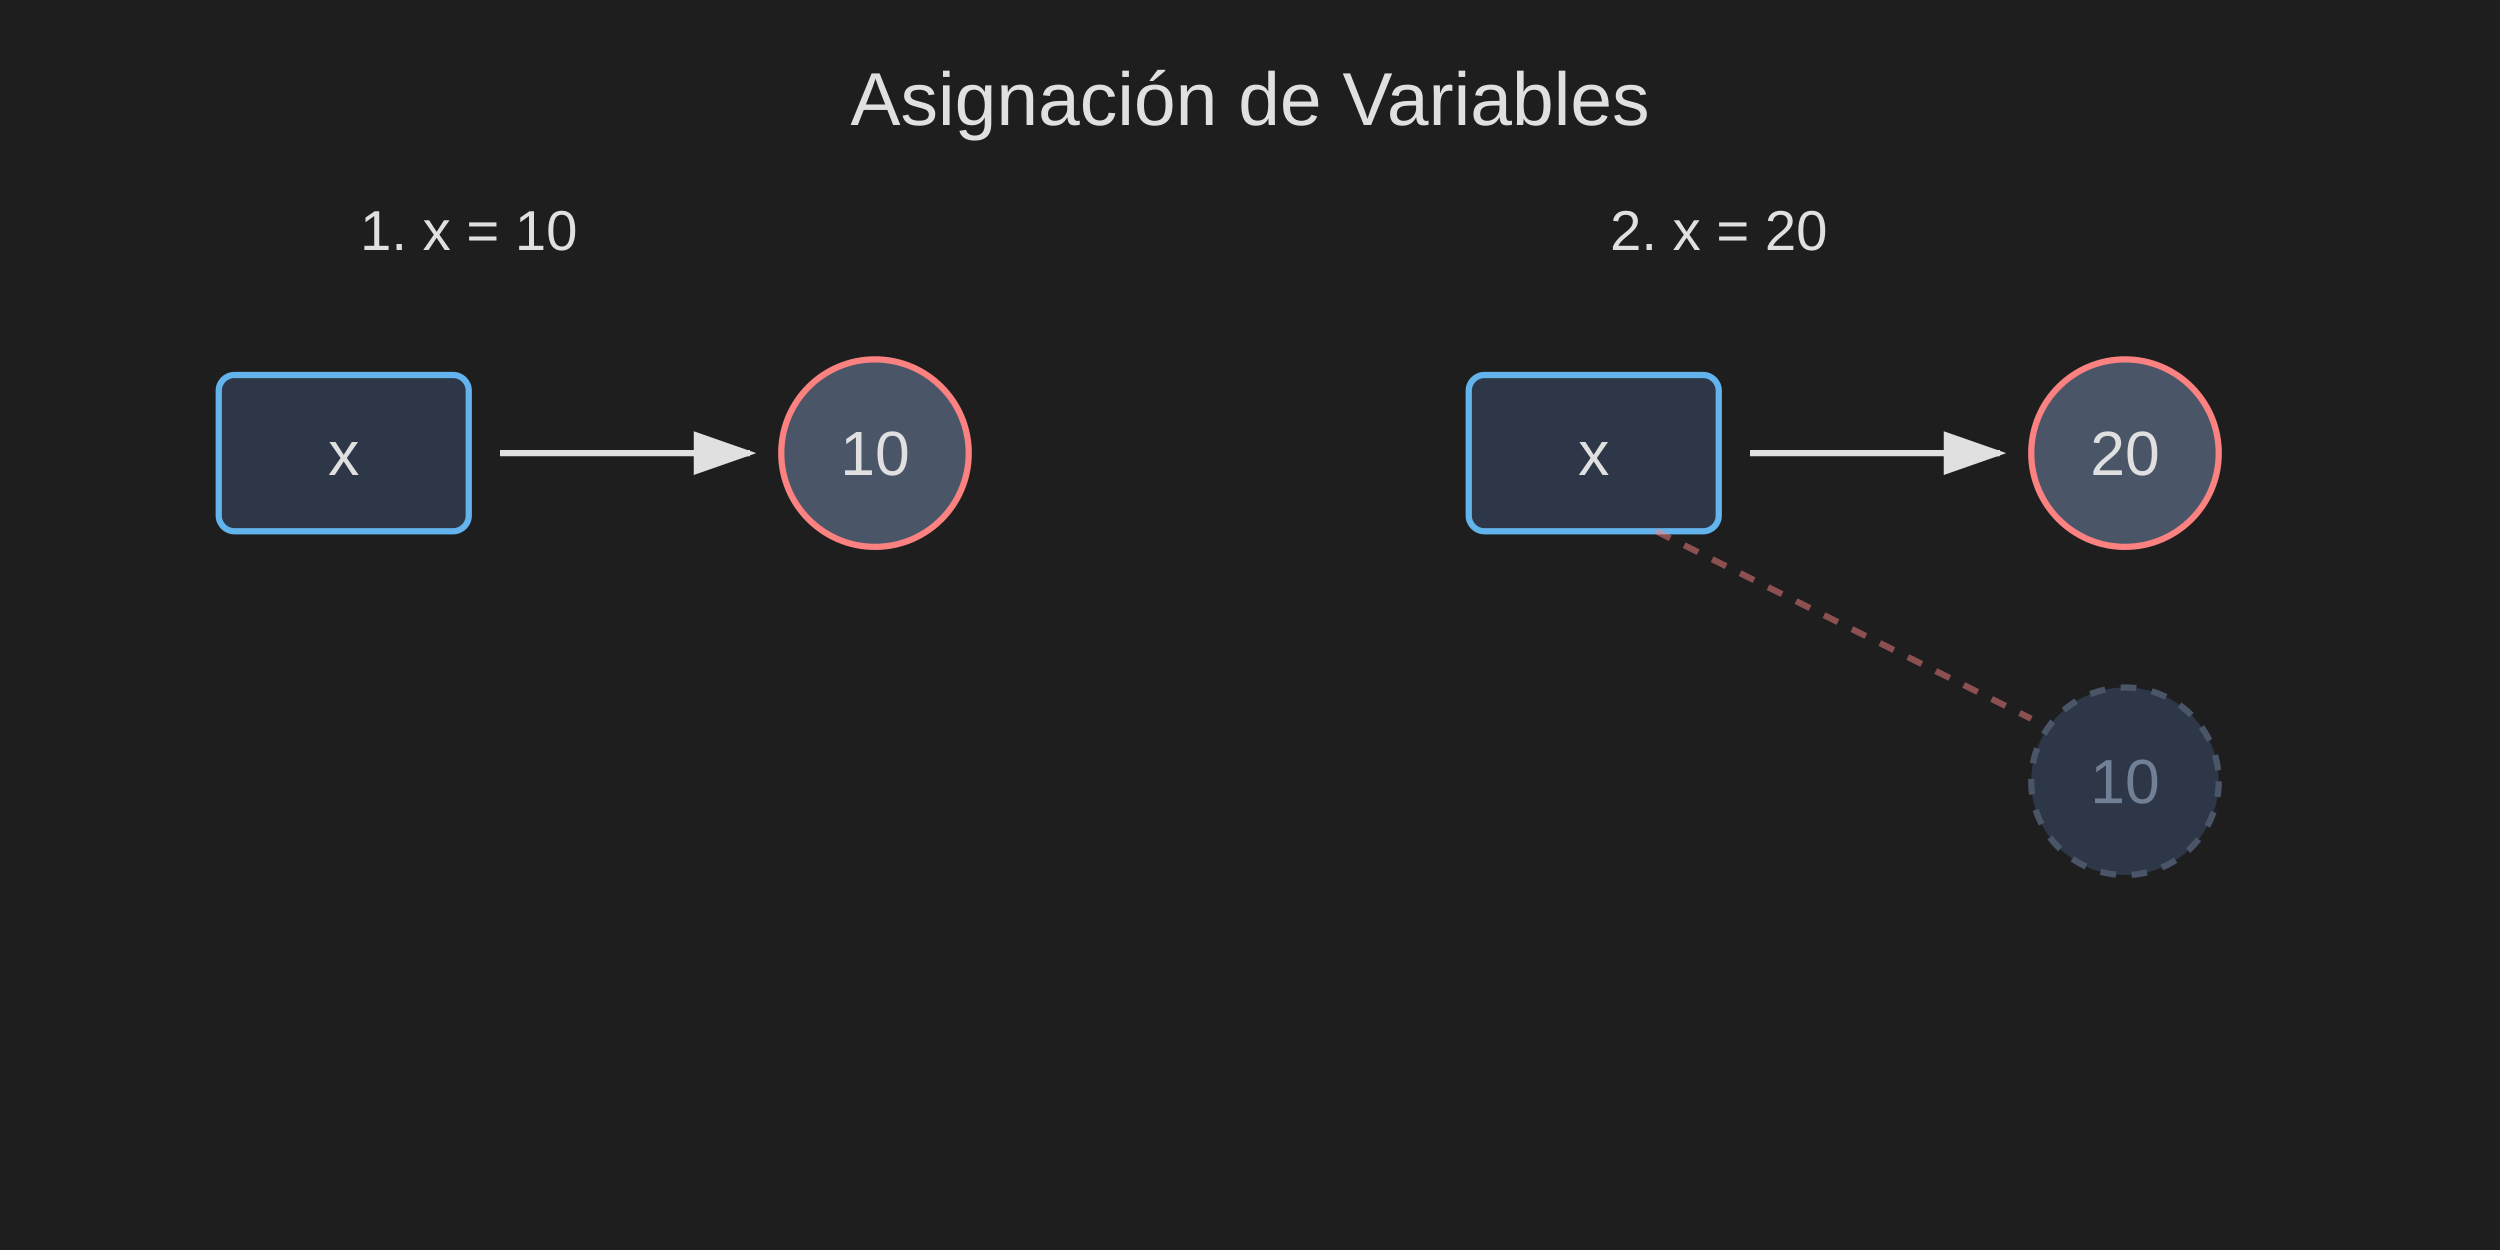
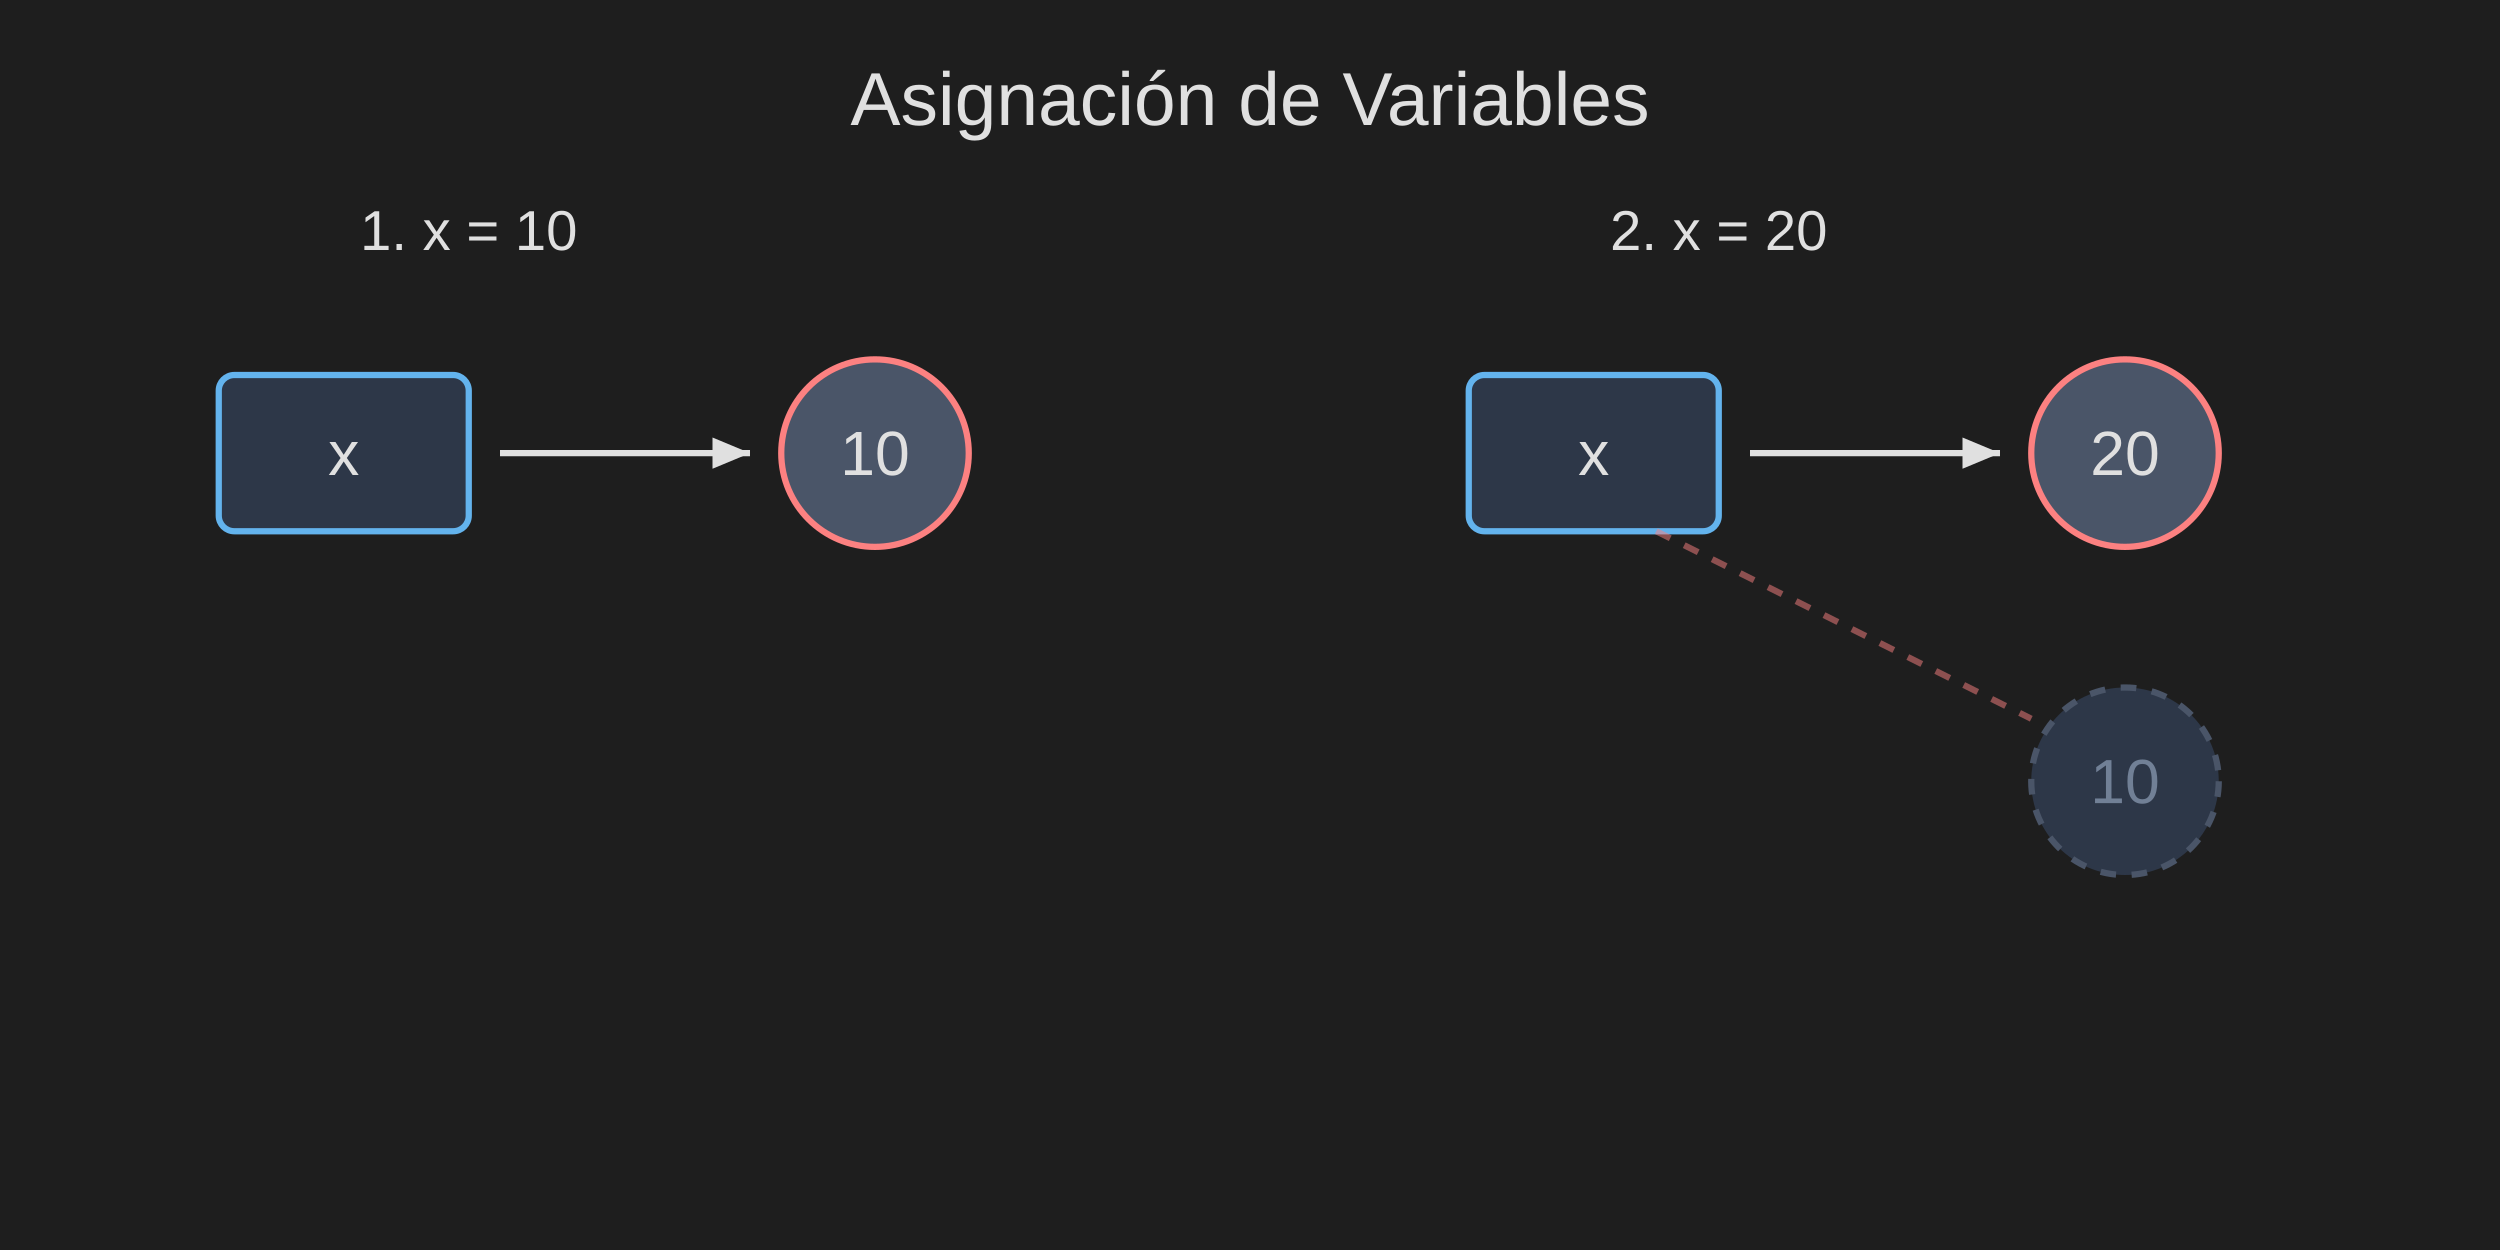
<svg xmlns="http://www.w3.org/2000/svg" viewBox="0 0 800 400">
  <rect width="800" height="400" fill="#1e1e1e" />
  <text x="400" y="40" font-family="Arial" font-size="24" text-anchor="middle" fill="#e0e0e0">Asignación de Variables</text>
  <g transform="translate(50, 100)">
    <text x="100" y="-20" font-family="Arial" font-size="18" fill="#e0e0e0" text-anchor="middle">1. x = 10</text>
    <rect x="20" y="20" width="80" height="50" rx="5" fill="#2d3748" stroke="#63b3ed" stroke-width="2" />
    <text x="60" y="52" font-family="Arial" font-size="20" fill="#e0e0e0" text-anchor="middle">x</text>
    <path d="M 110 45 L 190 45" stroke="#e0e0e0" stroke-width="2" marker-end="url(#arrowhead)" />
    <circle cx="230" cy="45" r="30" fill="#4a5568" stroke="#fc8181" stroke-width="2" />
    <text x="230" y="52" font-family="Arial" font-size="20" fill="#e0e0e0" text-anchor="middle">10</text>
  </g>
  <g transform="translate(450, 100)">
    <text x="100" y="-20" font-family="Arial" font-size="18" fill="#e0e0e0" text-anchor="middle">2. x = 20</text>
    <rect x="20" y="20" width="80" height="50" rx="5" fill="#2d3748" stroke="#63b3ed" stroke-width="2" />
    <text x="60" y="52" font-family="Arial" font-size="20" fill="#e0e0e0" text-anchor="middle">x</text>
    <path d="M 110 45 L 190 45" stroke="#e0e0e0" stroke-width="2" marker-end="url(#arrowhead)" />
    <circle cx="230" cy="45" r="30" fill="#4a5568" stroke="#fc8181" stroke-width="2" />
    <text x="230" y="52" font-family="Arial" font-size="20" fill="#e0e0e0" text-anchor="middle">20</text>
    <circle cx="230" cy="150" r="30" fill="#2d3748" stroke="#4a5568" stroke-width="2" stroke-dasharray="5,5" />
    <text x="230" y="157" font-family="Arial" font-size="20" fill="#718096" text-anchor="middle">10</text>
    <path d="M 80 70 L 200 130" stroke="#fc8181" stroke-width="2" stroke-dasharray="5,5" opacity="0.5" />
  </g>
  <defs>
-     <marker id="arrowhead" markerWidth="10" markerHeight="7" refX="9" refY="3.5" orient="auto">
-       <polygon points="0 0, 10 3.5, 0 7" fill="#e0e0e0" />
+     <marker id="arrowhead" markerWidth="6" markerHeight="5" refX="6" refY="2.5" orient="auto">
+       <polygon points="0 0, 6 2.5, 0 5" fill="#e0e0e0" />
    </marker>
  </defs>
</svg>
